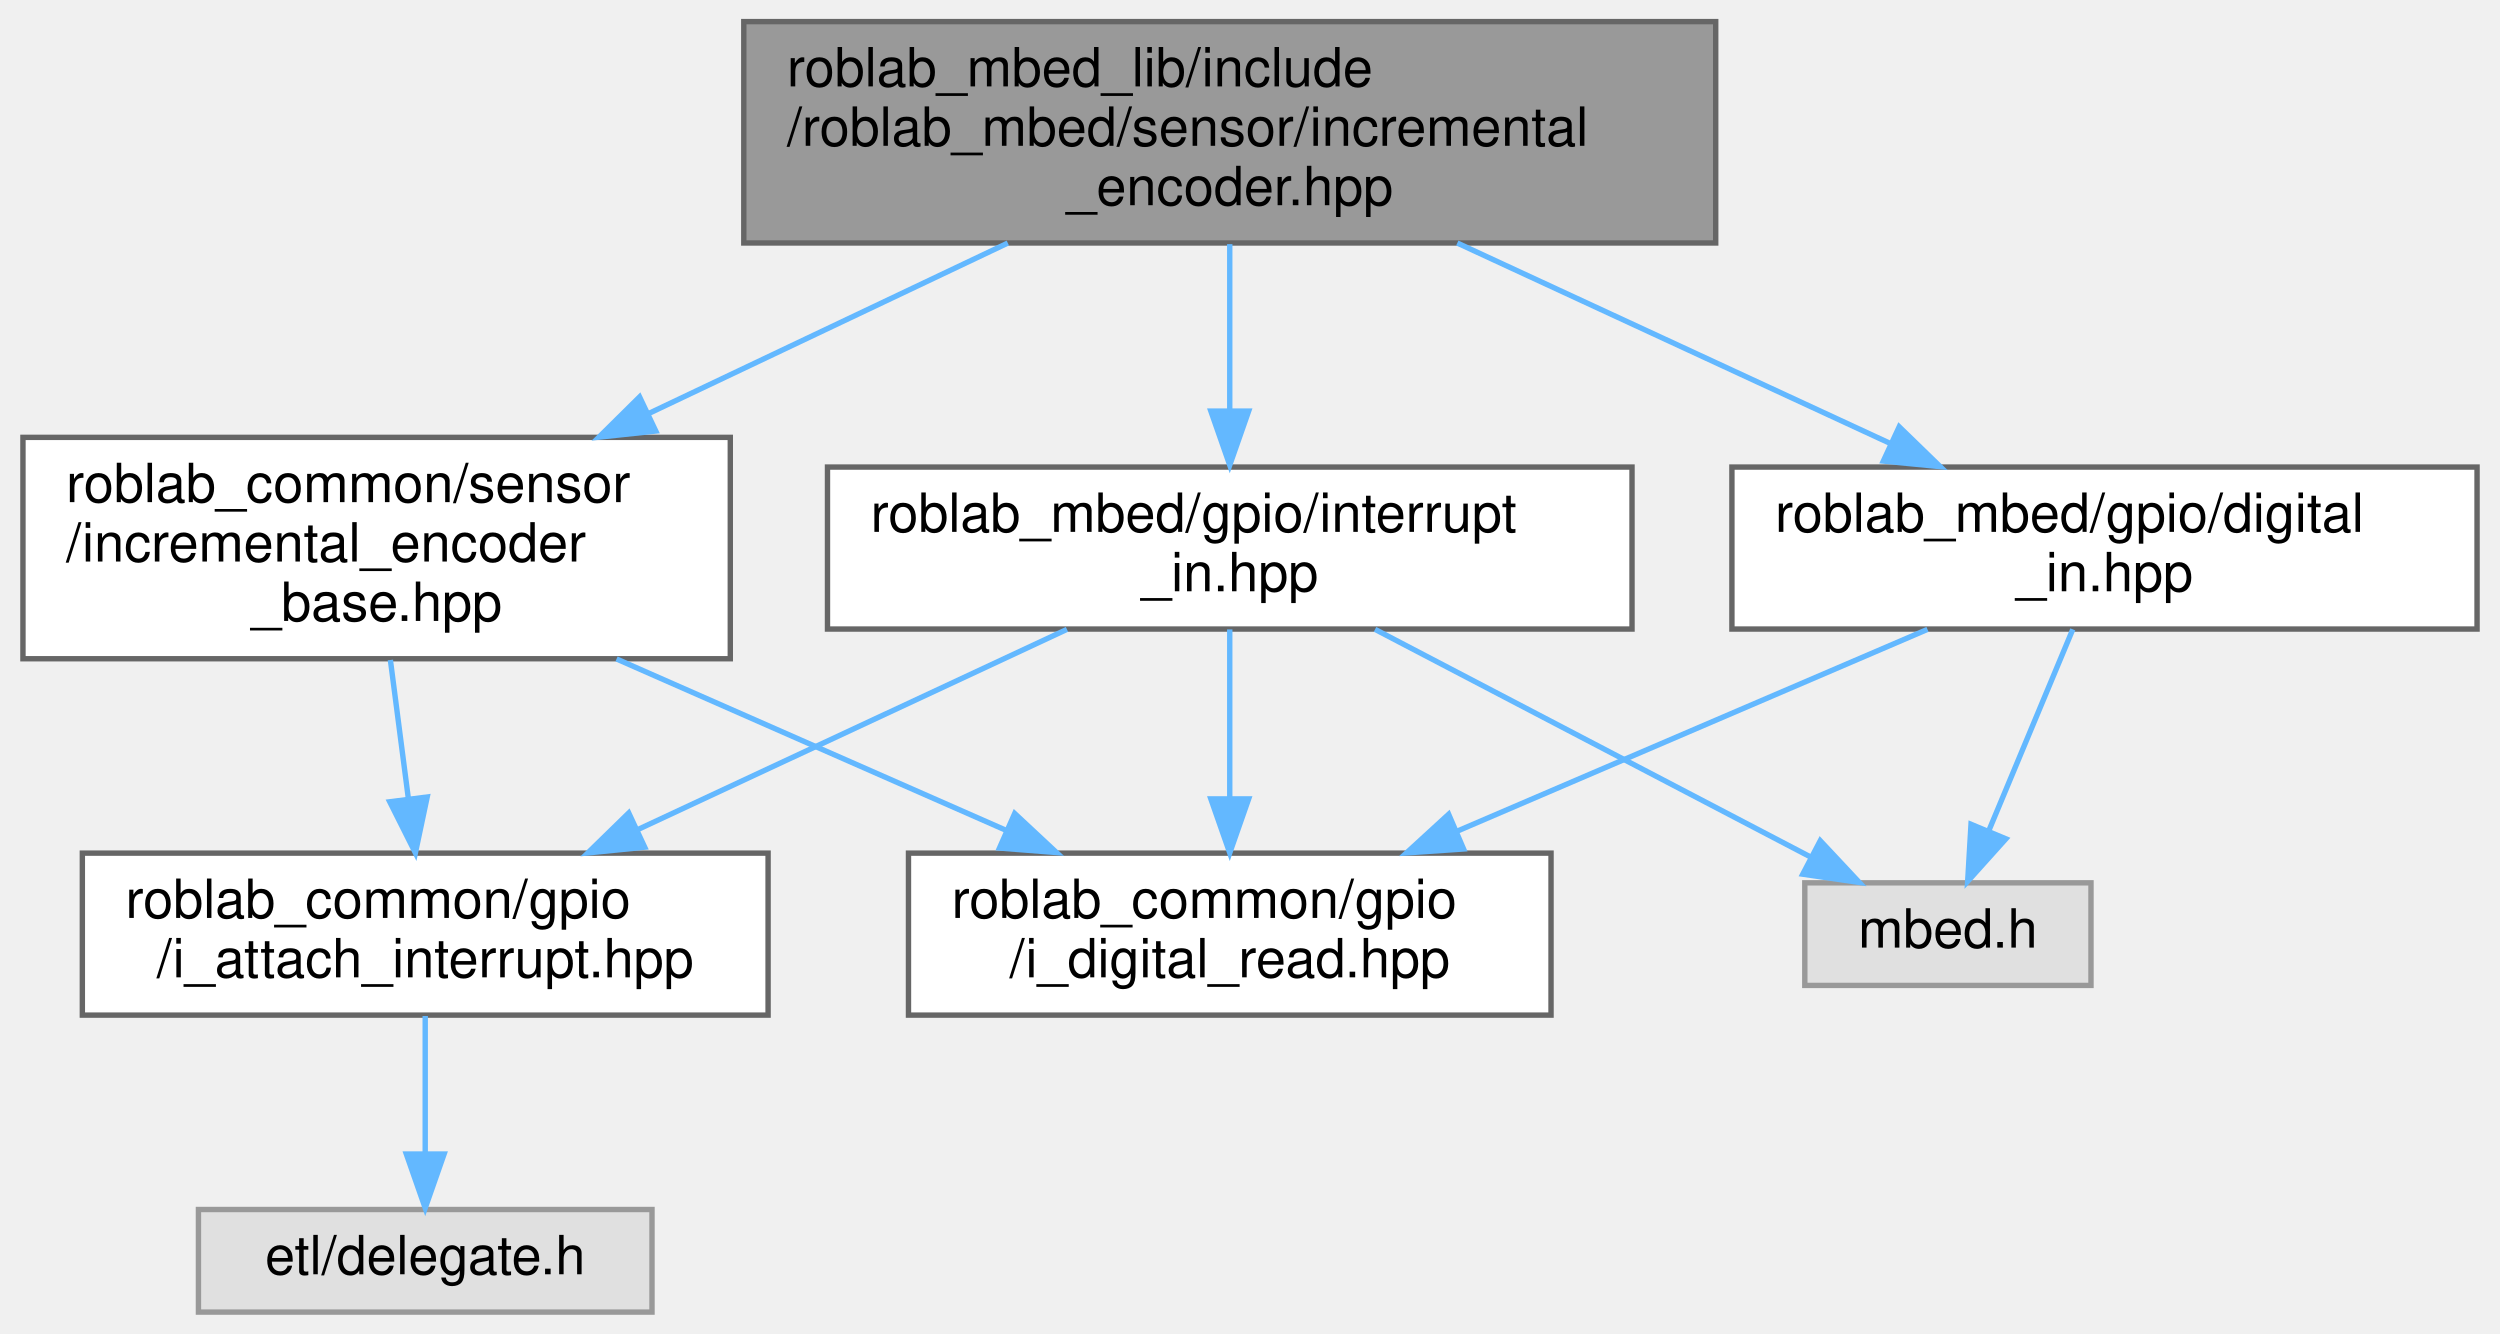
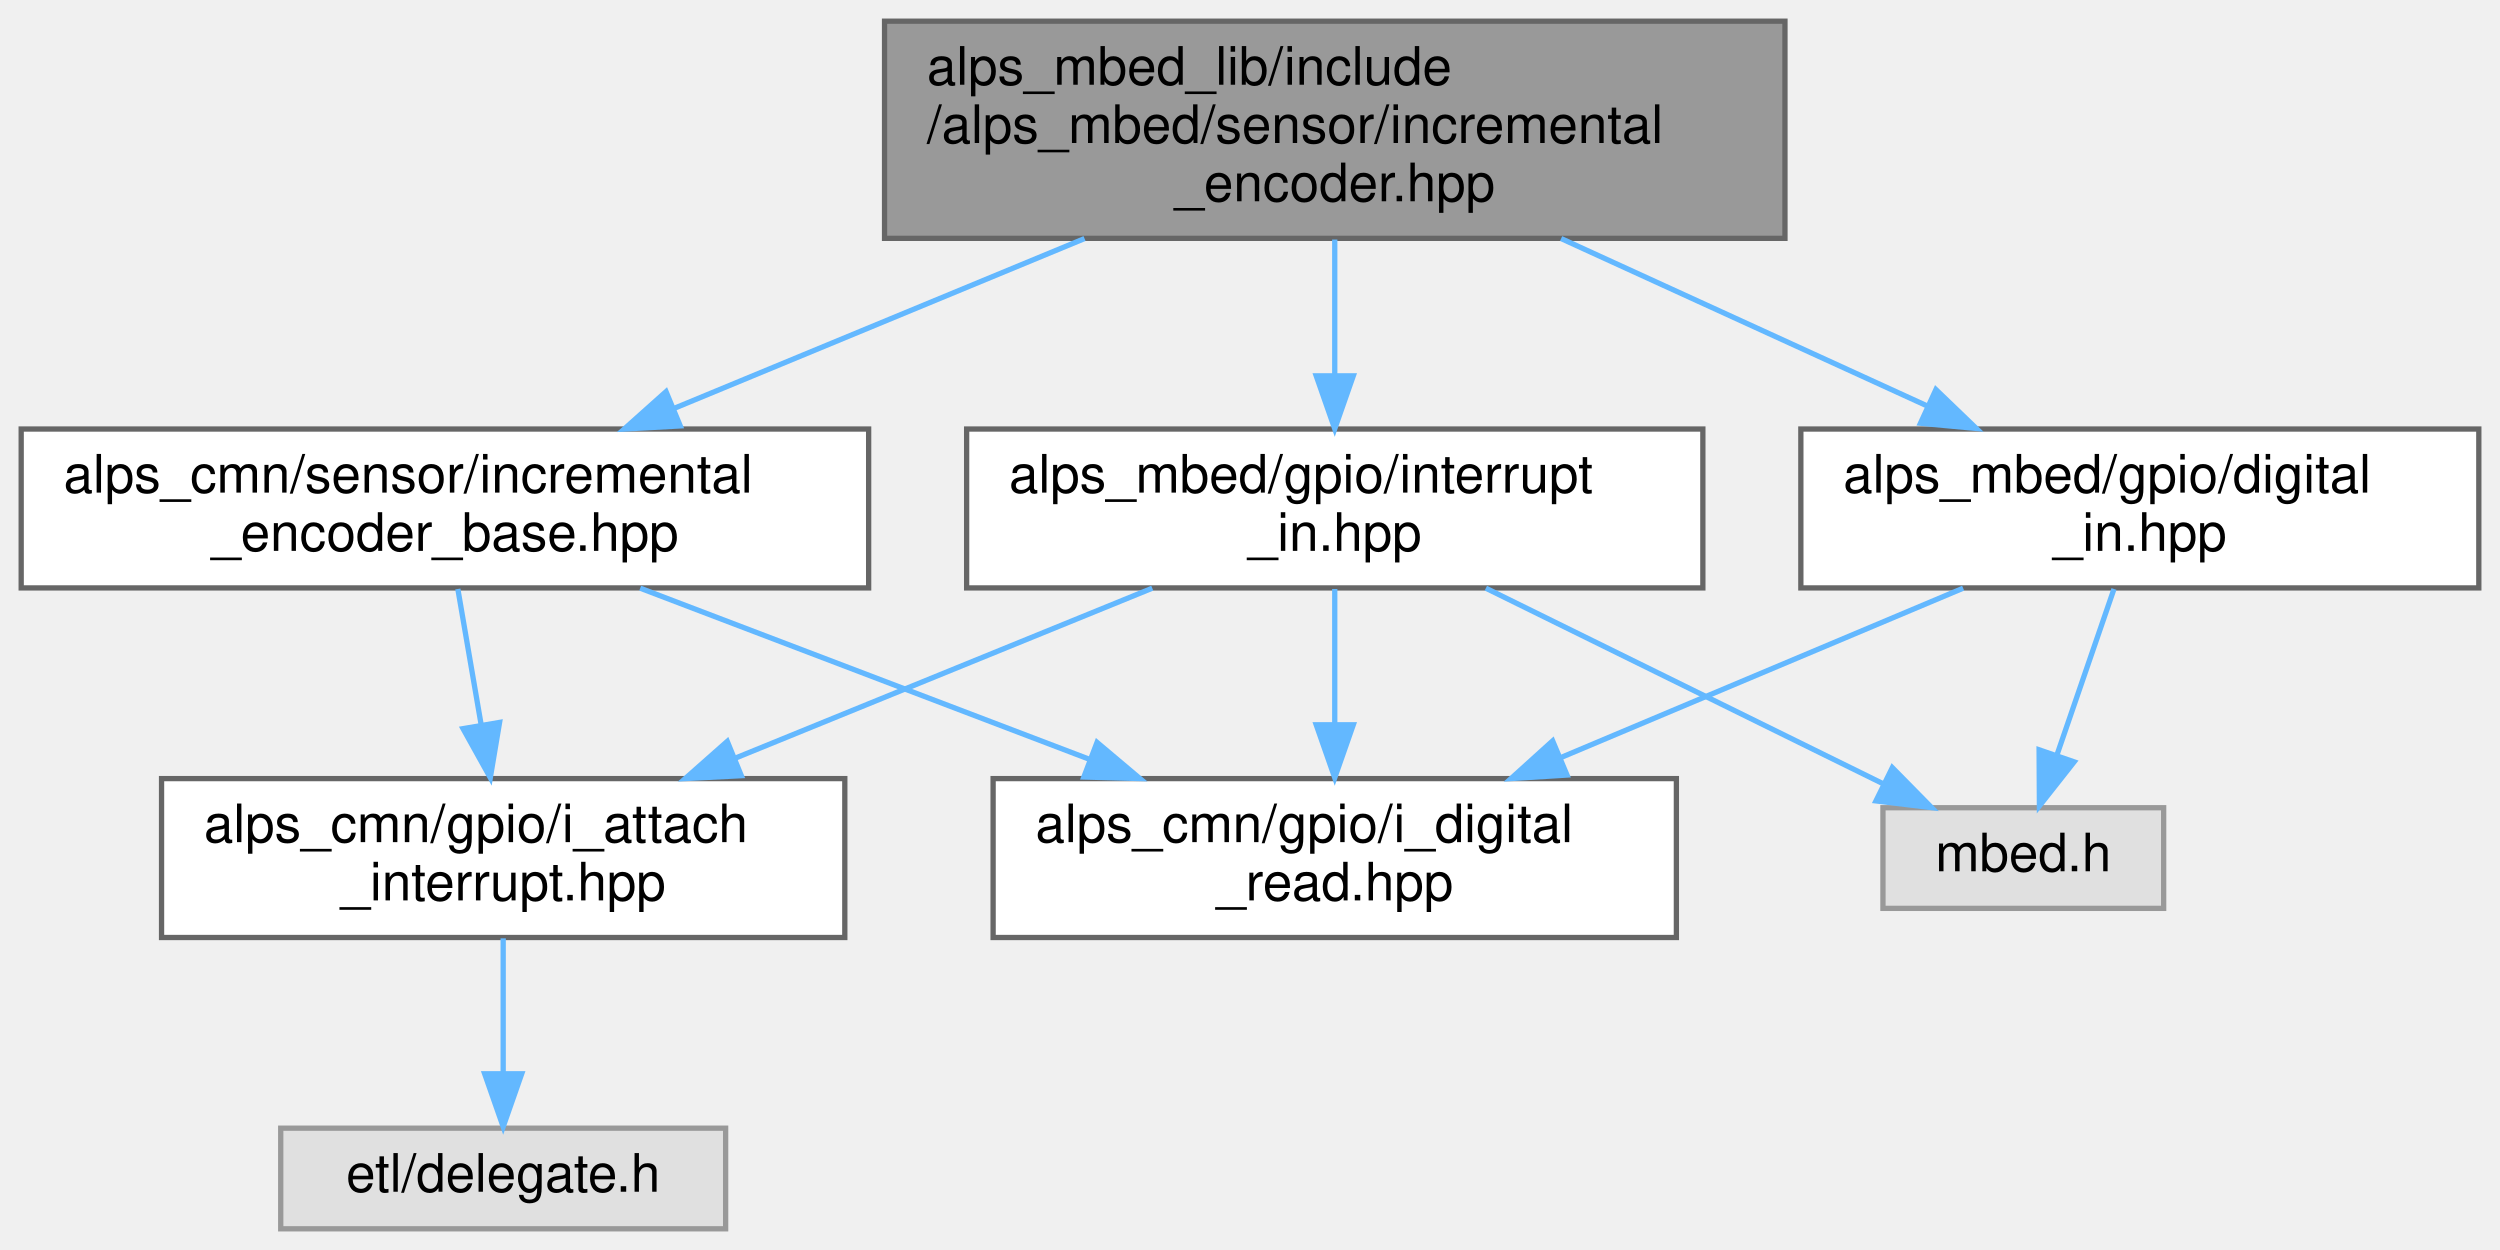
- <svg xmlns="http://www.w3.org/2000/svg" xmlns:xlink="http://www.w3.org/1999/xlink" width="463pt" height="247pt" viewBox="0.00 0.00 462.50 247.00">
-   <g id="graph0" class="graph" transform="scale(1 1) rotate(0) translate(4 243)">
+ <svg xmlns="http://www.w3.org/2000/svg" xmlns:xlink="http://www.w3.org/1999/xlink" width="472pt" height="236pt" viewBox="0.00 0.00 472.00 236.00">
+   <g id="graph0" class="graph" transform="scale(1 1) rotate(0) translate(4 232)">
    <g id="node1" class="node">
      <g id="a_node1">
        <a xlink:title=" ">
-           <polygon fill="#999999" stroke="#666666" points="313.5,-239 133.5,-239 133.5,-198 313.5,-198 313.5,-239" />
-           <text text-anchor="start" x="141.5" y="-227" font-family="Helvetica,sans-Serif" font-size="10.00">roblab_mbed_lib/include</text>
-           <text text-anchor="start" x="141.5" y="-216" font-family="Helvetica,sans-Serif" font-size="10.00">/roblab_mbed/sensor/incremental</text>
-           <text text-anchor="middle" x="223.5" y="-205" font-family="Helvetica,sans-Serif" font-size="10.00">_encoder.hpp</text>
+           <polygon fill="#999999" stroke="#666666" points="333,-228 163,-228 163,-187 333,-187 333,-228" />
+           <text text-anchor="start" x="171" y="-216" font-family="Helvetica,sans-Serif" font-size="10.00">alps_mbed_lib/include</text>
+           <text text-anchor="start" x="171" y="-205" font-family="Helvetica,sans-Serif" font-size="10.00">/alps_mbed/sensor/incremental</text>
+           <text text-anchor="middle" x="248" y="-194" font-family="Helvetica,sans-Serif" font-size="10.00">_encoder.hpp</text>
        </a>
      </g>
    </g>
    <g id="node2" class="node">
      <g id="a_node2">
        <a xlink:href="incremental__encoder__base_8hpp.html" target="_top" xlink:title=" ">
-           <polygon fill="white" stroke="#666666" points="131,-162 0,-162 0,-121 131,-121 131,-162" />
-           <text text-anchor="start" x="8" y="-150" font-family="Helvetica,sans-Serif" font-size="10.00">roblab_common/sensor</text>
-           <text text-anchor="start" x="8" y="-139" font-family="Helvetica,sans-Serif" font-size="10.00">/incremental_encoder</text>
-           <text text-anchor="middle" x="65.5" y="-128" font-family="Helvetica,sans-Serif" font-size="10.00">_base.hpp</text>
+           <polygon fill="white" stroke="#666666" points="160,-151 0,-151 0,-121 160,-121 160,-151" />
+           <text text-anchor="start" x="8" y="-139" font-family="Helvetica,sans-Serif" font-size="10.00">alps_cmn/sensor/incremental</text>
+           <text text-anchor="middle" x="80" y="-128" font-family="Helvetica,sans-Serif" font-size="10.00">_encoder_base.hpp</text>
        </a>
      </g>
    </g>
    <g id="edge1" class="edge">
-       <path fill="none" stroke="#63b8ff" d="M182.4,-197.99C162.09,-188.35 137.4,-176.63 115.95,-166.45" />
-       <polygon fill="#63b8ff" stroke="#63b8ff" points="117.2,-163.17 106.67,-162.04 114.2,-169.49 117.2,-163.17" />
+       <path fill="none" stroke="#63b8ff" d="M200.76,-186.96C176.45,-176.9 147.02,-164.73 123.3,-154.91" />
+       <polygon fill="#63b8ff" stroke="#63b8ff" points="124.43,-151.59 113.85,-151 121.75,-158.06 124.43,-151.59" />
    </g>
    <g id="node6" class="node">
      <g id="a_node6">
        <a xlink:href="digital__in_8hpp.html" target="_top" xlink:title=" ">
-           <polygon fill="white" stroke="#666666" points="454.5,-156.5 316.5,-156.5 316.5,-126.5 454.5,-126.5 454.5,-156.5" />
-           <text text-anchor="start" x="324.5" y="-144.5" font-family="Helvetica,sans-Serif" font-size="10.00">roblab_mbed/gpio/digital</text>
-           <text text-anchor="middle" x="385.5" y="-133.5" font-family="Helvetica,sans-Serif" font-size="10.00">_in.hpp</text>
+           <polygon fill="white" stroke="#666666" points="464,-151 336,-151 336,-121 464,-121 464,-151" />
+           <text text-anchor="start" x="344" y="-139" font-family="Helvetica,sans-Serif" font-size="10.00">alps_mbed/gpio/digital</text>
+           <text text-anchor="middle" x="400" y="-128" font-family="Helvetica,sans-Serif" font-size="10.00">_in.hpp</text>
        </a>
      </g>
    </g>
    <g id="edge5" class="edge">
-       <path fill="none" stroke="#63b8ff" d="M265.64,-197.99C290.39,-186.53 321.47,-172.14 345.79,-160.89" />
-       <polygon fill="#63b8ff" stroke="#63b8ff" points="347.48,-163.96 355.08,-156.58 344.54,-157.61 347.48,-163.96" />
+       <path fill="none" stroke="#63b8ff" d="M290.74,-186.96C312.47,-177.02 338.71,-165.03 360.02,-155.28" />
+       <polygon fill="#63b8ff" stroke="#63b8ff" points="361.5,-158.45 369.13,-151.11 358.58,-152.09 361.5,-158.45" />
    </g>
    <g id="node8" class="node">
      <g id="a_node8">
        <a xlink:href="interrupt__in_8hpp.html" target="_top" xlink:title=" ">
-           <polygon fill="white" stroke="#666666" points="298,-156.5 149,-156.5 149,-126.5 298,-126.5 298,-156.5" />
-           <text text-anchor="start" x="157" y="-144.5" font-family="Helvetica,sans-Serif" font-size="10.00">roblab_mbed/gpio/interrupt</text>
-           <text text-anchor="middle" x="223.5" y="-133.5" font-family="Helvetica,sans-Serif" font-size="10.00">_in.hpp</text>
+           <polygon fill="white" stroke="#666666" points="317.5,-151 178.5,-151 178.5,-121 317.5,-121 317.5,-151" />
+           <text text-anchor="start" x="186.5" y="-139" font-family="Helvetica,sans-Serif" font-size="10.00">alps_mbed/gpio/interrupt</text>
+           <text text-anchor="middle" x="248" y="-128" font-family="Helvetica,sans-Serif" font-size="10.00">_in.hpp</text>
        </a>
      </g>
    </g>
    <g id="edge8" class="edge">
-       <path fill="none" stroke="#63b8ff" d="M223.5,-197.79C223.5,-188.36 223.5,-176.97 223.5,-166.99" />
-       <polygon fill="#63b8ff" stroke="#63b8ff" points="227,-166.86 223.5,-156.86 220,-166.86 227,-166.86" />
+       <path fill="none" stroke="#63b8ff" d="M248,-186.77C248,-178.85 248,-169.63 248,-161.3" />
+       <polygon fill="#63b8ff" stroke="#63b8ff" points="251.5,-161.04 248,-151.04 244.5,-161.04 251.5,-161.04" />
    </g>
    <g id="node3" class="node">
      <g id="a_node3">
        <a xlink:href="i__attach__interrupt_8hpp.html" target="_top" xlink:title=" ">
-           <polygon fill="white" stroke="#666666" points="138,-85 11,-85 11,-55 138,-55 138,-85" />
-           <text text-anchor="start" x="19" y="-73" font-family="Helvetica,sans-Serif" font-size="10.00">roblab_common/gpio</text>
-           <text text-anchor="middle" x="74.5" y="-62" font-family="Helvetica,sans-Serif" font-size="10.00">/i_attach_interrupt.hpp</text>
+           <polygon fill="white" stroke="#666666" points="155.5,-85 26.5,-85 26.5,-55 155.5,-55 155.5,-85" />
+           <text text-anchor="start" x="34.5" y="-73" font-family="Helvetica,sans-Serif" font-size="10.00">alps_cmn/gpio/i_attach</text>
+           <text text-anchor="middle" x="91" y="-62" font-family="Helvetica,sans-Serif" font-size="10.00">_interrupt.hpp</text>
        </a>
      </g>
    </g>
    <g id="edge2" class="edge">
-       <path fill="none" stroke="#63b8ff" d="M68.05,-120.77C69.09,-112.76 70.3,-103.42 71.39,-95.02" />
-       <polygon fill="#63b8ff" stroke="#63b8ff" points="74.87,-95.4 72.68,-85.04 67.93,-94.51 74.87,-95.4" />
+       <path fill="none" stroke="#63b8ff" d="M82.44,-120.8C83.74,-113.26 85.37,-103.78 86.85,-95.13" />
+       <polygon fill="#63b8ff" stroke="#63b8ff" points="90.32,-95.61 88.57,-85.16 83.42,-94.43 90.32,-95.61" />
    </g>
    <g id="node5" class="node">
      <g id="a_node5">
        <a xlink:href="i__digital__read_8hpp.html" target="_top" xlink:title=" ">
-           <polygon fill="white" stroke="#666666" points="283,-85 164,-85 164,-55 283,-55 283,-85" />
-           <text text-anchor="start" x="172" y="-73" font-family="Helvetica,sans-Serif" font-size="10.00">roblab_common/gpio</text>
-           <text text-anchor="middle" x="223.5" y="-62" font-family="Helvetica,sans-Serif" font-size="10.00">/i_digital_read.hpp</text>
+           <polygon fill="white" stroke="#666666" points="312.5,-85 183.5,-85 183.5,-55 312.5,-55 312.5,-85" />
+           <text text-anchor="start" x="191.5" y="-73" font-family="Helvetica,sans-Serif" font-size="10.00">alps_cmn/gpio/i_digital</text>
+           <text text-anchor="middle" x="248" y="-62" font-family="Helvetica,sans-Serif" font-size="10.00">_read.hpp</text>
        </a>
      </g>
    </g>
    <g id="edge4" class="edge">
-       <path fill="none" stroke="#63b8ff" d="M109.93,-120.96C132.61,-110.98 160.03,-98.92 182.24,-89.15" />
-       <polygon fill="#63b8ff" stroke="#63b8ff" points="183.67,-92.34 191.42,-85.11 180.85,-85.94 183.67,-92.34" />
+       <path fill="none" stroke="#63b8ff" d="M116.87,-120.95C141.82,-111.45 174.96,-98.82 201.69,-88.64" />
+       <polygon fill="#63b8ff" stroke="#63b8ff" points="203.12,-91.84 211.22,-85.01 200.63,-85.3 203.12,-91.84" />
    </g>
    <g id="node4" class="node">
      <g id="a_node4">
        <a xlink:title=" ">
-           <polygon fill="#e0e0e0" stroke="#999999" points="116.5,-19 32.5,-19 32.5,0 116.5,0 116.5,-19" />
-           <text text-anchor="middle" x="74.5" y="-7" font-family="Helvetica,sans-Serif" font-size="10.00">etl/delegate.h</text>
+           <polygon fill="#e0e0e0" stroke="#999999" points="133,-19 49,-19 49,0 133,0 133,-19" />
+           <text text-anchor="middle" x="91" y="-7" font-family="Helvetica,sans-Serif" font-size="10.00">etl/delegate.h</text>
        </a>
      </g>
    </g>
    <g id="edge3" class="edge">
-       <path fill="none" stroke="#63b8ff" d="M74.5,-54.84C74.5,-47.21 74.5,-37.7 74.5,-29.45" />
-       <polygon fill="#63b8ff" stroke="#63b8ff" points="78,-29.27 74.5,-19.27 71,-29.27 78,-29.27" />
+       <path fill="none" stroke="#63b8ff" d="M91,-54.84C91,-47.21 91,-37.7 91,-29.45" />
+       <polygon fill="#63b8ff" stroke="#63b8ff" points="94.5,-29.27 91,-19.27 87.5,-29.27 94.5,-29.27" />
    </g>
    <g id="edge7" class="edge">
-       <path fill="none" stroke="#63b8ff" d="M352.72,-126.44C327.57,-115.65 292.69,-100.68 265.5,-89.02" />
-       <polygon fill="#63b8ff" stroke="#63b8ff" points="266.8,-85.77 256.23,-85.04 264.04,-92.2 266.8,-85.77" />
+       <path fill="none" stroke="#63b8ff" d="M366.64,-120.95C344.27,-111.53 314.61,-99.04 290.54,-88.91" />
+       <polygon fill="#63b8ff" stroke="#63b8ff" points="291.85,-85.67 281.28,-85.01 289.14,-92.12 291.85,-85.67" />
    </g>
    <g id="node7" class="node">
      <g id="a_node7">
        <a xlink:title=" ">
-           <polygon fill="#e0e0e0" stroke="#999999" points="383,-79.5 330,-79.5 330,-60.5 383,-60.5 383,-79.5" />
-           <text text-anchor="middle" x="356.5" y="-67.5" font-family="Helvetica,sans-Serif" font-size="10.00">mbed.h</text>
+           <polygon fill="#e0e0e0" stroke="#999999" points="404.5,-79.5 351.5,-79.5 351.5,-60.5 404.5,-60.5 404.5,-79.5" />
+           <text text-anchor="middle" x="378" y="-67.5" font-family="Helvetica,sans-Serif" font-size="10.00">mbed.h</text>
        </a>
      </g>
    </g>
    <g id="edge6" class="edge">
-       <path fill="none" stroke="#63b8ff" d="M379.63,-126.44C375.17,-115.75 369,-100.95 364.15,-89.33" />
-       <polygon fill="#63b8ff" stroke="#63b8ff" points="367.24,-87.65 360.16,-79.77 360.78,-90.34 367.24,-87.65" />
+       <path fill="none" stroke="#63b8ff" d="M395.12,-120.8C391.96,-111.6 387.81,-99.53 384.39,-89.58" />
+       <polygon fill="#63b8ff" stroke="#63b8ff" points="387.6,-88.16 381.04,-79.84 380.98,-90.44 387.6,-88.16" />
    </g>
    <g id="edge10" class="edge">
-       <path fill="none" stroke="#63b8ff" d="M193.35,-126.44C170.43,-115.74 138.7,-100.94 113.79,-89.33" />
-       <polygon fill="#63b8ff" stroke="#63b8ff" points="115.15,-86.1 104.61,-85.04 112.19,-92.44 115.15,-86.1" />
+       <path fill="none" stroke="#63b8ff" d="M213.55,-120.95C190.44,-111.53 159.8,-99.04 134.94,-88.91" />
+       <polygon fill="#63b8ff" stroke="#63b8ff" points="135.96,-85.55 125.37,-85.01 133.31,-92.03 135.96,-85.55" />
    </g>
    <g id="edge11" class="edge">
-       <path fill="none" stroke="#63b8ff" d="M223.5,-126.44C223.5,-117.49 223.5,-105.66 223.5,-95.23" />
-       <polygon fill="#63b8ff" stroke="#63b8ff" points="227,-95.04 223.5,-85.04 220,-95.04 227,-95.04" />
+       <path fill="none" stroke="#63b8ff" d="M248,-120.8C248,-113.34 248,-103.99 248,-95.41" />
+       <polygon fill="#63b8ff" stroke="#63b8ff" points="251.5,-95.16 248,-85.16 244.5,-95.16 251.5,-95.16" />
    </g>
    <g id="edge9" class="edge">
-       <path fill="none" stroke="#63b8ff" d="M250.41,-126.44C274.03,-114.09 308.12,-96.28 331.23,-84.2" />
-       <polygon fill="#63b8ff" stroke="#63b8ff" points="332.86,-87.3 340.1,-79.57 329.62,-81.1 332.86,-87.3" />
+       <path fill="none" stroke="#63b8ff" d="M276.53,-120.95C298.93,-109.93 329.86,-94.7 351.67,-83.96" />
+       <polygon fill="#63b8ff" stroke="#63b8ff" points="353.27,-87.07 360.7,-79.52 350.18,-80.79 353.27,-87.07" />
    </g>
  </g>
</svg>
